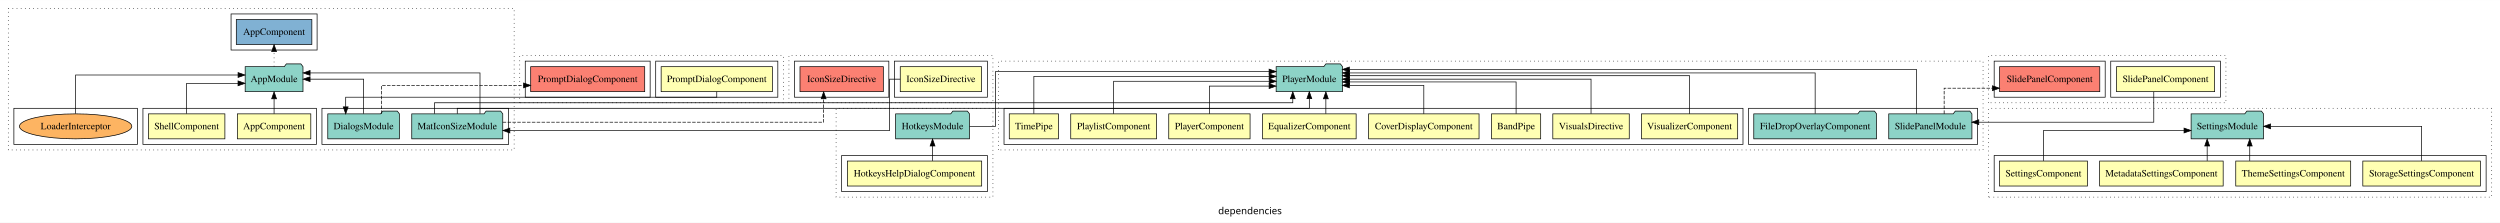
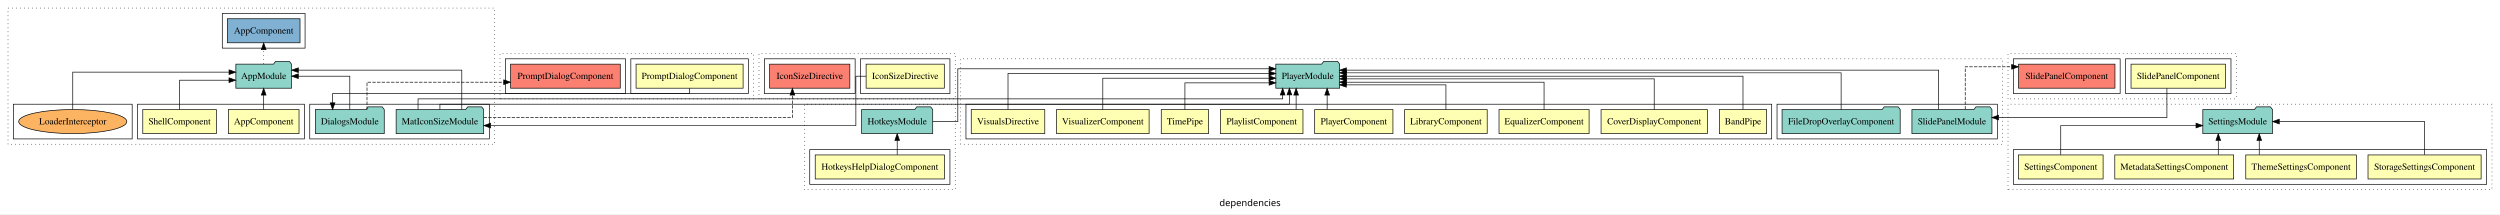
- <svg xmlns="http://www.w3.org/2000/svg" width="3603pt" height="321pt" viewBox="0.00 0.00 3603.00 320.80">
+ <svg xmlns="http://www.w3.org/2000/svg" width="3745pt" height="321pt" viewBox="0.00 0.00 3745.00 320.80">
  <g id="graph0" class="graph" transform="scale(1 1) rotate(0) translate(4 316.8)">
-     <polygon fill="white" stroke="transparent" points="-4,4 -4,-316.8 3599,-316.8 3599,4 -4,4" />
-     <text text-anchor="middle" x="1797.5" y="-8.2" font-family="sans-serif" font-size="14.00">dependencies</text>
+     <polygon fill="white" stroke="transparent" points="-4,4 -4,-316.8 3741,-316.8 3741,4 -4,4" />
+     <text text-anchor="middle" x="1868.5" y="-8.2" font-family="sans-serif" font-size="14.00">dependencies</text>
    <g id="clust1" class="cluster">
      <polygon fill="none" stroke="black" stroke-dasharray="1,5" points="8,-100.8 8,-304.8 737,-304.8 737,-100.8 8,-100.8" />
    </g>
    <g id="clust2" class="cluster">
      <polygon fill="none" stroke="black" points="202,-108.8 202,-160.8 452,-160.8 452,-108.8 202,-108.8" />
    </g>
    <g id="clust5" class="cluster">
      <polygon fill="none" stroke="black" points="460,-108.8 460,-160.8 729,-160.8 729,-108.8 460,-108.8" />
    </g>
    <g id="clust7" class="cluster">
      <polygon fill="none" stroke="black" points="329,-244.8 329,-296.8 453,-296.8 453,-244.8 329,-244.8" />
    </g>
    <g id="clust8" class="cluster">
      <polygon fill="none" stroke="black" points="16,-108.8 16,-160.8 194,-160.8 194,-108.8 16,-108.8" />
    </g>
    <g id="clust9" class="cluster">
      <polygon fill="none" stroke="black" stroke-dasharray="1,5" points="745,-168.8 745,-236.8 1125,-236.8 1125,-168.8 745,-168.8" />
    </g>
    <g id="clust10" class="cluster">
      <polygon fill="none" stroke="black" points="941,-176.8 941,-228.8 1117,-228.8 1117,-176.8 941,-176.8" />
    </g>
    <g id="clust13" class="cluster">
      <polygon fill="none" stroke="black" points="753,-176.8 753,-228.8 933,-228.8 933,-176.8 753,-176.8" />
    </g>
    <g id="clust16" class="cluster">
      <polygon fill="none" stroke="black" stroke-dasharray="1,5" points="1201,-32.8 1201,-160.8 1427,-160.8 1427,-32.8 1201,-32.8" />
    </g>
    <g id="clust17" class="cluster">
      <polygon fill="none" stroke="black" points="1209,-40.8 1209,-92.8 1419,-92.8 1419,-40.8 1209,-40.8" />
    </g>
    <g id="clust23" class="cluster">
      <polygon fill="none" stroke="black" stroke-dasharray="1,5" points="1133,-168.8 1133,-236.8 1427,-236.8 1427,-168.8 1133,-168.8" />
    </g>
    <g id="clust24" class="cluster">
      <polygon fill="none" stroke="black" points="1285,-176.8 1285,-228.8 1419,-228.8 1419,-176.8 1285,-176.8" />
    </g>
    <g id="clust27" class="cluster">
      <polygon fill="none" stroke="black" points="1141,-176.8 1141,-228.8 1277,-228.8 1277,-176.8 1141,-176.8" />
    </g>
    <g id="clust30" class="cluster">
-       <polygon fill="none" stroke="black" stroke-dasharray="1,5" points="1435,-100.8 1435,-228.8 2854,-228.8 2854,-100.8 1435,-100.8" />
+       <polygon fill="none" stroke="black" stroke-dasharray="1,5" points="1435,-100.8 1435,-228.8 2996,-228.8 2996,-100.8 1435,-100.8" />
    </g>
    <g id="clust31" class="cluster">
-       <polygon fill="none" stroke="black" points="1443,-108.8 1443,-160.8 2508,-160.8 2508,-108.8 1443,-108.8" />
-     </g>
-     <g id="clust40" class="cluster">
-       <polygon fill="none" stroke="black" points="2516,-108.8 2516,-160.8 2846,-160.8 2846,-108.8 2516,-108.8" />
-     </g>
-     <g id="clust44" class="cluster">
-       <polygon fill="none" stroke="black" stroke-dasharray="1,5" points="2862,-32.8 2862,-160.8 3587,-160.8 3587,-32.8 2862,-32.8" />
+       <polygon fill="none" stroke="black" points="1443,-108.8 1443,-160.8 2650,-160.8 2650,-108.8 1443,-108.8" />
+     </g>
+     <g id="clust41" class="cluster">
+       <polygon fill="none" stroke="black" points="2658,-108.8 2658,-160.8 2988,-160.8 2988,-108.8 2658,-108.8" />
    </g>
    <g id="clust45" class="cluster">
-       <polygon fill="none" stroke="black" points="2870,-40.8 2870,-92.8 3579,-92.8 3579,-40.8 2870,-40.8" />
-     </g>
-     <g id="clust54" class="cluster">
-       <polygon fill="none" stroke="black" stroke-dasharray="1,5" points="2862,-168.8 2862,-236.8 3204,-236.8 3204,-168.8 2862,-168.8" />
+       <polygon fill="none" stroke="black" stroke-dasharray="1,5" points="3004,-32.8 3004,-160.8 3729,-160.8 3729,-32.8 3004,-32.8" />
+     </g>
+     <g id="clust46" class="cluster">
+       <polygon fill="none" stroke="black" points="3012,-40.8 3012,-92.8 3721,-92.8 3721,-40.8 3012,-40.8" />
    </g>
    <g id="clust55" class="cluster">
-       <polygon fill="none" stroke="black" points="3038,-176.8 3038,-228.8 3196,-228.8 3196,-176.8 3038,-176.8" />
-     </g>
-     <g id="clust58" class="cluster">
-       <polygon fill="none" stroke="black" points="2870,-176.8 2870,-228.8 3030,-228.8 3030,-176.8 2870,-176.8" />
+       <polygon fill="none" stroke="black" stroke-dasharray="1,5" points="3004,-168.8 3004,-236.8 3346,-236.8 3346,-168.8 3004,-168.8" />
+     </g>
+     <g id="clust56" class="cluster">
+       <polygon fill="none" stroke="black" points="3180,-176.8 3180,-228.8 3338,-228.8 3338,-176.8 3180,-176.8" />
+     </g>
+     <g id="clust59" class="cluster">
+       <polygon fill="none" stroke="black" points="3012,-176.8 3012,-228.8 3172,-228.8 3172,-176.8 3012,-176.8" />
    </g>
    <g id="node1" class="node">
      <polygon fill="#ffffb3" stroke="black" points="443.94,-152.8 338.06,-152.8 338.06,-116.8 443.94,-116.8 443.94,-152.8" />
      <text text-anchor="middle" x="391" y="-130.6" font-family="Times,serif" font-size="14.00">AppComponent</text>
    </g>
    <g id="node3" class="node">
      <polygon fill="#8dd3c7" stroke="black" points="432.66,-220.8 429.66,-224.8 408.66,-224.8 405.66,-220.8 349.34,-220.8 349.34,-184.8 432.66,-184.8 432.66,-220.8" />
      <text text-anchor="middle" x="391" y="-198.6" font-family="Times,serif" font-size="14.00">AppModule</text>
    </g>
    <g id="edge1" class="edge">
      <path fill="none" stroke="black" d="M391,-153.02C391,-153.02 391,-174.53 391,-174.53" />
      <polygon fill="black" stroke="black" points="387.5,-174.53 391,-184.53 394.5,-174.53 387.5,-174.53" />
    </g>
    <g id="node2" class="node">
      <polygon fill="#ffffb3" stroke="black" points="320.11,-152.8 209.89,-152.8 209.89,-116.8 320.11,-116.8 320.11,-152.8" />
      <text text-anchor="middle" x="265" y="-130.6" font-family="Times,serif" font-size="14.00">ShellComponent</text>
    </g>
    <g id="edge2" class="edge">
      <path fill="none" stroke="black" d="M265,-153.07C265,-171.36 265,-196.8 265,-196.8 265,-196.8 339.04,-196.8 339.04,-196.8" />
      <polygon fill="black" stroke="black" points="339.04,-200.3 349.04,-196.8 339.04,-193.3 339.04,-200.3" />
    </g>
    <g id="node6" class="node">
      <polygon fill="#80b1d3" stroke="black" points="445.44,-288.8 336.56,-288.8 336.56,-252.8 445.44,-252.8 445.44,-288.8" />
      <text text-anchor="middle" x="391" y="-266.6" font-family="Times,serif" font-size="14.00">AppComponent </text>
    </g>
    <g id="edge5" class="edge">
      <path fill="none" stroke="black" stroke-dasharray="1,5" d="M391,-221.02C391,-221.02 391,-242.53 391,-242.53" />
      <polygon fill="black" stroke="black" points="387.5,-242.53 391,-252.53 394.5,-242.53 387.5,-242.53" />
    </g>
    <g id="node4" class="node">
      <polygon fill="#8dd3c7" stroke="black" points="571.6,-152.8 568.6,-156.8 547.6,-156.8 544.6,-152.8 468.4,-152.8 468.4,-116.8 571.6,-116.8 571.6,-152.8" />
      <text text-anchor="middle" x="520" y="-130.6" font-family="Times,serif" font-size="14.00">DialogsModule</text>
    </g>
    <g id="edge3" class="edge">
      <path fill="none" stroke="black" d="M520,-153.02C520,-173.17 520,-202.8 520,-202.8 520,-202.8 442.88,-202.8 442.88,-202.8" />
      <polygon fill="black" stroke="black" points="442.88,-199.3 432.88,-202.8 442.88,-206.3 442.88,-199.3" />
    </g>
    <g id="node9" class="node">
      <polygon fill="#fb8072" stroke="black" points="925.16,-220.8 760.84,-220.8 760.84,-184.8 925.16,-184.8 925.16,-220.8" />
      <text text-anchor="middle" x="843" y="-198.6" font-family="Times,serif" font-size="14.00">PromptDialogComponent </text>
    </g>
    <g id="edge8" class="edge">
      <path fill="none" stroke="black" stroke-dasharray="5,2" d="M545.78,-152.82C545.78,-170.17 545.78,-193.8 545.78,-193.8 545.78,-193.8 750.6,-193.8 750.6,-193.8" />
      <polygon fill="black" stroke="black" points="750.6,-197.3 760.6,-193.8 750.6,-190.3 750.6,-197.3" />
    </g>
    <g id="node5" class="node">
      <polygon fill="#8dd3c7" stroke="black" points="720.58,-152.8 717.58,-156.8 696.58,-156.8 693.58,-152.8 589.42,-152.8 589.42,-116.8 720.58,-116.8 720.58,-152.8" />
      <text text-anchor="middle" x="655" y="-130.6" font-family="Times,serif" font-size="14.00">MatIconSizeModule</text>
    </g>
    <g id="edge4" class="edge">
      <path fill="none" stroke="black" d="M687.77,-153.05C687.77,-175.82 687.77,-211.8 687.77,-211.8 687.77,-211.8 442.89,-211.8 442.89,-211.8" />
      <polygon fill="black" stroke="black" points="442.89,-208.3 432.89,-211.8 442.89,-215.3 442.89,-208.3" />
    </g>
    <g id="node13" class="node">
      <polygon fill="#fb8072" stroke="black" points="1269.06,-220.8 1148.94,-220.8 1148.94,-184.8 1269.06,-184.8 1269.06,-220.8" />
      <text text-anchor="middle" x="1209" y="-198.6" font-family="Times,serif" font-size="14.00">IconSizeDirective </text>
    </g>
    <g id="edge11" class="edge">
      <path fill="none" stroke="black" stroke-dasharray="5,2" d="M720.54,-140.8C861.95,-140.8 1183.03,-140.8 1183.03,-140.8 1183.03,-140.8 1183.03,-174.53 1183.03,-174.53" />
      <polygon fill="black" stroke="black" points="1179.53,-174.53 1183.03,-184.53 1186.53,-174.53 1179.53,-174.53" />
    </g>
-     <g id="node22" class="node">
-       <polygon fill="#8dd3c7" stroke="black" points="1930.82,-220.8 1927.82,-224.8 1906.82,-224.8 1903.82,-220.8 1835.18,-220.8 1835.18,-184.8 1930.82,-184.8 1930.82,-220.8" />
-       <text text-anchor="middle" x="1883" y="-198.6" font-family="Times,serif" font-size="14.00">PlayerModule</text>
-     </g>
-     <g id="edge22" class="edge">
-       <path fill="none" stroke="black" d="M655,-152.86C655,-157.29 655,-160.8 655,-160.8 655,-160.8 1883,-160.8 1883,-160.8 1883,-160.8 1883,-174.74 1883,-174.74" />
-       <polygon fill="black" stroke="black" points="1879.5,-174.74 1883,-184.74 1886.5,-174.74 1879.5,-174.74" />
+     <g id="node23" class="node">
+       <polygon fill="#8dd3c7" stroke="black" points="2002.82,-220.8 1999.82,-224.8 1978.82,-224.8 1975.82,-220.8 1907.18,-220.8 1907.18,-184.8 2002.82,-184.8 2002.82,-220.8" />
+       <text text-anchor="middle" x="1955" y="-198.6" font-family="Times,serif" font-size="14.00">PlayerModule</text>
    </g>
    <g id="edge23" class="edge">
-       <path fill="none" stroke="black" d="M622.23,-152.99C622.23,-161.08 622.23,-168.8 622.23,-168.8 622.23,-168.8 1859.17,-168.8 1859.17,-168.8 1859.17,-168.8 1859.17,-174.61 1859.17,-174.61" />
-       <polygon fill="black" stroke="black" points="1855.67,-174.61 1859.17,-184.61 1862.67,-174.61 1855.67,-174.61" />
+       <path fill="none" stroke="black" d="M655,-152.86C655,-157.29 655,-160.8 655,-160.8 655,-160.8 1927.51,-160.8 1927.51,-160.8 1927.51,-160.8 1927.51,-174.74 1927.51,-174.74" />
+       <polygon fill="black" stroke="black" points="1924.01,-174.74 1927.51,-184.74 1931.01,-174.74 1924.01,-174.74" />
+     </g>
+     <g id="edge24" class="edge">
+       <path fill="none" stroke="black" d="M622.23,-152.99C622.23,-161.08 622.23,-168.8 622.23,-168.8 622.23,-168.8 1917.42,-168.8 1917.42,-168.8 1917.42,-168.8 1917.42,-174.61 1917.42,-174.61" />
+       <polygon fill="black" stroke="black" points="1913.92,-174.61 1917.42,-184.61 1920.92,-174.61 1913.92,-174.61" />
    </g>
    <g id="node7" class="node">
      <ellipse fill="#fdb462" stroke="black" cx="105" cy="-134.8" rx="80.98" ry="18" />
      <text text-anchor="middle" x="105" y="-130.6" font-family="Times,serif" font-size="14.00">LoaderInterceptor</text>
    </g>
    <g id="edge6" class="edge">
      <path fill="none" stroke="black" d="M105,-153.09C105,-175.01 105,-208.8 105,-208.8 105,-208.8 339.11,-208.8 339.11,-208.8" />
      <polygon fill="black" stroke="black" points="339.11,-212.3 349.11,-208.8 339.11,-205.3 339.11,-212.3" />
    </g>
    <g id="node8" class="node">
      <polygon fill="#ffffb3" stroke="black" points="1109.16,-220.8 948.84,-220.8 948.84,-184.8 1109.16,-184.8 1109.16,-220.8" />
      <text text-anchor="middle" x="1029" y="-198.6" font-family="Times,serif" font-size="14.00">PromptDialogComponent</text>
    </g>
    <g id="edge7" class="edge">
      <path fill="none" stroke="black" d="M1029,-184.74C1029,-180.31 1029,-176.8 1029,-176.8 1029,-176.8 494.22,-176.8 494.22,-176.8 494.22,-176.8 494.22,-162.86 494.22,-162.86" />
      <polygon fill="black" stroke="black" points="497.72,-162.86 494.22,-152.86 490.72,-162.86 497.72,-162.86" />
    </g>
    <g id="node10" class="node">
      <polygon fill="#ffffb3" stroke="black" points="1410.81,-84.8 1217.19,-84.8 1217.19,-48.8 1410.81,-48.8 1410.81,-84.8" />
      <text text-anchor="middle" x="1314" y="-62.6" font-family="Times,serif" font-size="14.00">HotkeysHelpDialogComponent</text>
    </g>
    <g id="node11" class="node">
      <polygon fill="#8dd3c7" stroke="black" points="1393.21,-152.8 1390.21,-156.8 1369.21,-156.8 1366.21,-152.8 1286.79,-152.8 1286.79,-116.8 1393.21,-116.8 1393.21,-152.8" />
      <text text-anchor="middle" x="1340" y="-130.6" font-family="Times,serif" font-size="14.00">HotkeysModule</text>
    </g>
    <g id="edge9" class="edge">
      <path fill="none" stroke="black" d="M1340,-85.02C1340,-85.02 1340,-106.53 1340,-106.53" />
      <polygon fill="black" stroke="black" points="1336.5,-106.53 1340,-116.53 1343.5,-106.53 1336.5,-106.53" />
    </g>
-     <g id="edge21" class="edge">
-       <path fill="none" stroke="black" d="M1393.3,-134.8C1413.04,-134.8 1430.72,-134.8 1430.72,-134.8 1430.72,-134.8 1430.72,-213.8 1430.72,-213.8 1430.72,-213.8 1825.03,-213.8 1825.03,-213.8" />
-       <polygon fill="black" stroke="black" points="1825.03,-217.3 1835.03,-213.8 1825.03,-210.3 1825.03,-217.3" />
+     <g id="edge22" class="edge">
+       <path fill="none" stroke="black" d="M1393.35,-134.8C1413.11,-134.8 1430.81,-134.8 1430.81,-134.8 1430.81,-134.8 1430.81,-213.8 1430.81,-213.8 1430.81,-213.8 1897.09,-213.8 1897.09,-213.8" />
+       <polygon fill="black" stroke="black" points="1897.09,-217.3 1907.09,-213.8 1897.09,-210.3 1897.09,-217.3" />
    </g>
    <g id="node12" class="node">
      <polygon fill="#ffffb3" stroke="black" points="1410.56,-220.8 1293.44,-220.8 1293.44,-184.8 1410.56,-184.8 1410.56,-220.8" />
      <text text-anchor="middle" x="1352" y="-198.6" font-family="Times,serif" font-size="14.00">IconSizeDirective</text>
    </g>
    <g id="edge10" class="edge">
      <path fill="none" stroke="black" d="M1293.4,-202.8C1284.43,-202.8 1278.09,-202.8 1278.09,-202.8 1278.09,-202.8 1278.09,-128.8 1278.09,-128.8 1278.09,-128.8 730.8,-128.8 730.8,-128.8" />
      <polygon fill="black" stroke="black" points="730.8,-125.3 720.8,-128.8 730.8,-132.3 730.8,-125.3" />
    </g>
    <g id="node14" class="node">
-       <polygon fill="#ffffb3" stroke="black" points="2216.44,-152.8 2145.56,-152.8 2145.56,-116.8 2216.44,-116.8 2216.44,-152.8" />
-       <text text-anchor="middle" x="2181" y="-130.6" font-family="Times,serif" font-size="14.00">BandPipe</text>
+       <polygon fill="#ffffb3" stroke="black" points="2642.44,-152.8 2571.56,-152.8 2571.56,-116.8 2642.44,-116.8 2642.44,-152.8" />
+       <text text-anchor="middle" x="2607" y="-130.6" font-family="Times,serif" font-size="14.00">BandPipe</text>
    </g>
    <g id="edge12" class="edge">
-       <path fill="none" stroke="black" d="M2181,-152.97C2181,-171.89 2181,-198.8 2181,-198.8 2181,-198.8 1940.88,-198.8 1940.88,-198.8" />
-       <polygon fill="black" stroke="black" points="1940.88,-195.3 1930.88,-198.8 1940.88,-202.3 1940.88,-195.3" />
+       <path fill="none" stroke="black" d="M2607,-153.02C2607,-173.17 2607,-202.8 2607,-202.8 2607,-202.8 2012.68,-202.8 2012.68,-202.8" />
+       <polygon fill="black" stroke="black" points="2012.68,-199.3 2002.68,-202.8 2012.68,-206.3 2012.68,-199.3" />
    </g>
    <g id="node15" class="node">
-       <polygon fill="#ffffb3" stroke="black" points="2127.6,-152.8 1968.4,-152.8 1968.4,-116.8 2127.6,-116.8 2127.6,-152.8" />
-       <text text-anchor="middle" x="2048" y="-130.6" font-family="Times,serif" font-size="14.00">CoverDisplayComponent</text>
+       <polygon fill="#ffffb3" stroke="black" points="2553.6,-152.8 2394.4,-152.8 2394.4,-116.8 2553.6,-116.8 2553.6,-152.8" />
+       <text text-anchor="middle" x="2474" y="-130.6" font-family="Times,serif" font-size="14.00">CoverDisplayComponent</text>
    </g>
    <g id="edge13" class="edge">
-       <path fill="none" stroke="black" d="M2048,-152.82C2048,-170.17 2048,-193.8 2048,-193.8 2048,-193.8 1940.72,-193.8 1940.72,-193.8" />
-       <polygon fill="black" stroke="black" points="1940.72,-190.3 1930.72,-193.8 1940.72,-197.3 1940.72,-190.3" />
+       <path fill="none" stroke="black" d="M2474,-152.97C2474,-171.89 2474,-198.8 2474,-198.8 2474,-198.8 2012.9,-198.8 2012.9,-198.8" />
+       <polygon fill="black" stroke="black" points="2012.9,-195.3 2002.9,-198.8 2012.9,-202.3 2012.9,-195.3" />
    </g>
    <g id="node16" class="node">
-       <polygon fill="#ffffb3" stroke="black" points="1950.47,-152.8 1815.53,-152.8 1815.53,-116.8 1950.47,-116.8 1950.47,-152.8" />
-       <text text-anchor="middle" x="1883" y="-130.6" font-family="Times,serif" font-size="14.00">EqualizerComponent</text>
+       <polygon fill="#ffffb3" stroke="black" points="2376.47,-152.8 2241.53,-152.8 2241.53,-116.8 2376.47,-116.8 2376.47,-152.8" />
+       <text text-anchor="middle" x="2309" y="-130.6" font-family="Times,serif" font-size="14.00">EqualizerComponent</text>
    </g>
    <g id="edge14" class="edge">
-       <path fill="none" stroke="black" d="M1906.83,-153.02C1906.83,-153.02 1906.83,-174.53 1906.83,-174.53" />
-       <polygon fill="black" stroke="black" points="1903.33,-174.53 1906.83,-184.53 1910.33,-174.53 1903.33,-174.53" />
+       <path fill="none" stroke="black" d="M2309,-152.82C2309,-170.17 2309,-193.8 2309,-193.8 2309,-193.8 2012.74,-193.8 2012.74,-193.8" />
+       <polygon fill="black" stroke="black" points="2012.74,-190.3 2002.74,-193.8 2012.74,-197.3 2012.74,-190.3" />
    </g>
    <g id="node17" class="node">
-       <polygon fill="#ffffb3" stroke="black" points="1797.6,-152.8 1680.4,-152.8 1680.4,-116.8 1797.6,-116.8 1797.6,-152.8" />
-       <text text-anchor="middle" x="1739" y="-130.6" font-family="Times,serif" font-size="14.00">PlayerComponent</text>
+       <polygon fill="#ffffb3" stroke="black" points="2223.81,-152.8 2100.19,-152.8 2100.19,-116.8 2223.81,-116.8 2223.81,-152.8" />
+       <text text-anchor="middle" x="2162" y="-130.6" font-family="Times,serif" font-size="14.00">LibraryComponent</text>
    </g>
    <g id="edge15" class="edge">
-       <path fill="none" stroke="black" d="M1739,-152.83C1739,-169.86 1739,-192.8 1739,-192.8 1739,-192.8 1825.05,-192.8 1825.05,-192.8" />
-       <polygon fill="black" stroke="black" points="1825.05,-196.3 1835.05,-192.8 1825.05,-189.3 1825.05,-196.3" />
+       <path fill="none" stroke="black" d="M2162,-152.81C2162,-168.85 2162,-189.8 2162,-189.8 2162,-189.8 2012.75,-189.8 2012.75,-189.8" />
+       <polygon fill="black" stroke="black" points="2012.75,-186.3 2002.75,-189.8 2012.75,-193.3 2012.75,-186.3" />
    </g>
    <g id="node18" class="node">
-       <polygon fill="#ffffb3" stroke="black" points="1662.84,-152.8 1539.16,-152.8 1539.16,-116.8 1662.84,-116.8 1662.84,-152.8" />
-       <text text-anchor="middle" x="1601" y="-130.6" font-family="Times,serif" font-size="14.00">PlaylistComponent</text>
+       <polygon fill="#ffffb3" stroke="black" points="2082.6,-152.8 1965.4,-152.8 1965.4,-116.8 2082.6,-116.8 2082.6,-152.8" />
+       <text text-anchor="middle" x="2024" y="-130.6" font-family="Times,serif" font-size="14.00">PlayerComponent</text>
    </g>
    <g id="edge16" class="edge">
-       <path fill="none" stroke="black" d="M1601,-152.91C1601,-172.14 1601,-199.8 1601,-199.8 1601,-199.8 1825.16,-199.8 1825.16,-199.8" />
-       <polygon fill="black" stroke="black" points="1825.16,-203.3 1835.16,-199.8 1825.16,-196.3 1825.16,-203.3" />
+       <path fill="none" stroke="black" d="M1984.06,-153.02C1984.06,-153.02 1984.06,-174.53 1984.06,-174.53" />
+       <polygon fill="black" stroke="black" points="1980.56,-174.53 1984.06,-184.53 1987.56,-174.53 1980.56,-174.53" />
    </g>
    <g id="node19" class="node">
-       <polygon fill="#ffffb3" stroke="black" points="1521.44,-152.8 1450.56,-152.8 1450.56,-116.8 1521.44,-116.8 1521.44,-152.8" />
-       <text text-anchor="middle" x="1486" y="-130.6" font-family="Times,serif" font-size="14.00">TimePipe</text>
+       <polygon fill="#ffffb3" stroke="black" points="1947.84,-152.8 1824.16,-152.8 1824.16,-116.8 1947.84,-116.8 1947.84,-152.8" />
+       <text text-anchor="middle" x="1886" y="-130.6" font-family="Times,serif" font-size="14.00">PlaylistComponent</text>
    </g>
    <g id="edge17" class="edge">
-       <path fill="none" stroke="black" d="M1486,-152.97C1486,-174.3 1486,-206.8 1486,-206.8 1486,-206.8 1825.11,-206.8 1825.11,-206.8" />
-       <polygon fill="black" stroke="black" points="1825.11,-210.3 1835.11,-206.8 1825.11,-203.3 1825.11,-210.3" />
+       <path fill="none" stroke="black" d="M1937.59,-153.02C1937.59,-153.02 1937.59,-174.53 1937.59,-174.53" />
+       <polygon fill="black" stroke="black" points="1934.09,-174.53 1937.59,-184.53 1941.09,-174.53 1934.09,-174.53" />
    </g>
    <g id="node20" class="node">
-       <polygon fill="#ffffb3" stroke="black" points="2500.36,-152.8 2361.64,-152.8 2361.64,-116.8 2500.36,-116.8 2500.36,-152.8" />
-       <text text-anchor="middle" x="2431" y="-130.6" font-family="Times,serif" font-size="14.00">VisualizerComponent</text>
+       <polygon fill="#ffffb3" stroke="black" points="1806.44,-152.8 1735.56,-152.8 1735.56,-116.8 1806.44,-116.8 1806.44,-152.8" />
+       <text text-anchor="middle" x="1771" y="-130.6" font-family="Times,serif" font-size="14.00">TimePipe</text>
    </g>
    <g id="edge18" class="edge">
-       <path fill="none" stroke="black" d="M2431,-152.84C2431,-174.46 2431,-207.8 2431,-207.8 2431,-207.8 1940.67,-207.8 1940.67,-207.8" />
-       <polygon fill="black" stroke="black" points="1940.67,-204.3 1930.67,-207.8 1940.67,-211.3 1940.67,-204.3" />
+       <path fill="none" stroke="black" d="M1771,-152.83C1771,-169.86 1771,-192.8 1771,-192.8 1771,-192.8 1897.14,-192.8 1897.14,-192.8" />
+       <polygon fill="black" stroke="black" points="1897.14,-196.3 1907.14,-192.8 1897.14,-189.3 1897.14,-196.3" />
    </g>
    <g id="node21" class="node">
-       <polygon fill="#ffffb3" stroke="black" points="2344.08,-152.8 2233.92,-152.8 2233.92,-116.8 2344.08,-116.8 2344.08,-152.8" />
-       <text text-anchor="middle" x="2289" y="-130.6" font-family="Times,serif" font-size="14.00">VisualsDirective</text>
+       <polygon fill="#ffffb3" stroke="black" points="1717.36,-152.8 1578.64,-152.8 1578.64,-116.8 1717.36,-116.8 1717.36,-152.8" />
+       <text text-anchor="middle" x="1648" y="-130.6" font-family="Times,serif" font-size="14.00">VisualizerComponent</text>
    </g>
    <g id="edge19" class="edge">
-       <path fill="none" stroke="black" d="M2289,-153.02C2289,-173.17 2289,-202.8 2289,-202.8 2289,-202.8 1940.77,-202.8 1940.77,-202.8" />
-       <polygon fill="black" stroke="black" points="1940.77,-199.3 1930.77,-202.8 1940.77,-206.3 1940.77,-199.3" />
-     </g>
-     <g id="node23" class="node">
-       <polygon fill="#8dd3c7" stroke="black" points="2700.47,-152.8 2697.47,-156.8 2676.47,-156.8 2673.47,-152.8 2523.53,-152.8 2523.53,-116.8 2700.47,-116.8 2700.47,-152.8" />
-       <text text-anchor="middle" x="2612" y="-130.6" font-family="Times,serif" font-size="14.00">FileDropOverlayComponent</text>
+       <path fill="none" stroke="black" d="M1648,-152.91C1648,-172.14 1648,-199.8 1648,-199.8 1648,-199.8 1897.03,-199.8 1897.03,-199.8" />
+       <polygon fill="black" stroke="black" points="1897.03,-203.3 1907.03,-199.8 1897.03,-196.3 1897.03,-203.3" />
+     </g>
+     <g id="node22" class="node">
+       <polygon fill="#ffffb3" stroke="black" points="1561.08,-152.8 1450.92,-152.8 1450.92,-116.8 1561.08,-116.8 1561.08,-152.8" />
+       <text text-anchor="middle" x="1506" y="-130.6" font-family="Times,serif" font-size="14.00">VisualsDirective</text>
    </g>
    <g id="edge20" class="edge">
-       <path fill="none" stroke="black" d="M2612,-153.05C2612,-175.82 2612,-211.8 2612,-211.8 2612,-211.8 1940.83,-211.8 1940.83,-211.8" />
-       <polygon fill="black" stroke="black" points="1940.83,-208.3 1930.83,-211.8 1940.83,-215.3 1940.83,-208.3" />
+       <path fill="none" stroke="black" d="M1506,-152.97C1506,-174.3 1506,-206.8 1506,-206.8 1506,-206.8 1896.95,-206.8 1896.95,-206.8" />
+       <polygon fill="black" stroke="black" points="1896.95,-210.3 1906.95,-206.8 1896.95,-203.3 1896.95,-210.3" />
    </g>
    <g id="node24" class="node">
-       <polygon fill="#8dd3c7" stroke="black" points="2837.94,-152.8 2834.94,-156.8 2813.94,-156.8 2810.94,-152.8 2718.06,-152.8 2718.06,-116.8 2837.94,-116.8 2837.94,-152.8" />
-       <text text-anchor="middle" x="2778" y="-130.6" font-family="Times,serif" font-size="14.00">SlidePanelModule</text>
-     </g>
-     <g id="edge24" class="edge">
-       <path fill="none" stroke="black" d="M2758.09,-153C2758.09,-177.16 2758.09,-216.8 2758.09,-216.8 2758.09,-216.8 1940.67,-216.8 1940.67,-216.8" />
-       <polygon fill="black" stroke="black" points="1940.67,-213.3 1930.67,-216.8 1940.67,-220.3 1940.67,-213.3" />
+       <polygon fill="#8dd3c7" stroke="black" points="2842.47,-152.8 2839.47,-156.8 2818.47,-156.8 2815.47,-152.8 2665.53,-152.8 2665.53,-116.8 2842.47,-116.8 2842.47,-152.8" />
+       <text text-anchor="middle" x="2754" y="-130.6" font-family="Times,serif" font-size="14.00">FileDropOverlayComponent</text>
+     </g>
+     <g id="edge21" class="edge">
+       <path fill="none" stroke="black" d="M2754,-152.84C2754,-174.46 2754,-207.8 2754,-207.8 2754,-207.8 2012.88,-207.8 2012.88,-207.8" />
+       <polygon fill="black" stroke="black" points="2012.88,-204.3 2002.88,-207.8 2012.88,-211.3 2012.88,-204.3" />
+     </g>
+     <g id="node25" class="node">
+       <polygon fill="#8dd3c7" stroke="black" points="2979.94,-152.8 2976.94,-156.8 2955.94,-156.8 2952.94,-152.8 2860.06,-152.8 2860.06,-116.8 2979.94,-116.8 2979.94,-152.8" />
+       <text text-anchor="middle" x="2920" y="-130.6" font-family="Times,serif" font-size="14.00">SlidePanelModule</text>
+     </g>
+     <g id="edge25" class="edge">
+       <path fill="none" stroke="black" d="M2900.09,-153.05C2900.09,-175.82 2900.09,-211.8 2900.09,-211.8 2900.09,-211.8 2012.84,-211.8 2012.84,-211.8" />
+       <polygon fill="black" stroke="black" points="2012.84,-208.3 2002.84,-211.8 2012.84,-215.3 2012.84,-208.3" />
+     </g>
+     <g id="node32" class="node">
+       <polygon fill="#fb8072" stroke="black" points="3164.21,-220.8 3019.79,-220.8 3019.79,-184.8 3164.21,-184.8 3164.21,-220.8" />
+       <text text-anchor="middle" x="3092" y="-198.6" font-family="Times,serif" font-size="14.00">SlidePanelComponent </text>
+     </g>
+     <g id="edge31" class="edge">
+       <path fill="none" stroke="black" stroke-dasharray="5,2" d="M2939.91,-153C2939.91,-177.16 2939.91,-216.8 2939.91,-216.8 2939.91,-216.8 3009.52,-216.8 3009.52,-216.8" />
+       <polygon fill="black" stroke="black" points="3009.52,-220.3 3019.52,-216.8 3009.52,-213.3 3009.52,-220.3" />
+     </g>
+     <g id="node26" class="node">
+       <polygon fill="#ffffb3" stroke="black" points="3342.03,-84.8 3163.97,-84.8 3163.97,-48.8 3342.03,-48.8 3342.03,-84.8" />
+       <text text-anchor="middle" x="3253" y="-62.6" font-family="Times,serif" font-size="14.00">MetadataSettingsComponent</text>
+     </g>
+     <g id="node30" class="node">
+       <polygon fill="#8dd3c7" stroke="black" points="3400.17,-152.8 3397.17,-156.8 3376.17,-156.8 3373.17,-152.8 3295.83,-152.8 3295.83,-116.8 3400.17,-116.8 3400.17,-152.8" />
+       <text text-anchor="middle" x="3348" y="-130.6" font-family="Times,serif" font-size="14.00">SettingsModule</text>
+     </g>
+     <g id="edge26" class="edge">
+       <path fill="none" stroke="black" d="M3318.97,-85.02C3318.97,-85.02 3318.97,-106.53 3318.97,-106.53" />
+       <polygon fill="black" stroke="black" points="3315.47,-106.53 3318.97,-116.53 3322.47,-106.53 3315.47,-106.53" />
+     </g>
+     <g id="node27" class="node">
+       <polygon fill="#ffffb3" stroke="black" points="3146.45,-84.8 3019.55,-84.8 3019.55,-48.8 3146.45,-48.8 3146.45,-84.8" />
+       <text text-anchor="middle" x="3083" y="-62.6" font-family="Times,serif" font-size="14.00">SettingsComponent</text>
+     </g>
+     <g id="edge27" class="edge">
+       <path fill="none" stroke="black" d="M3083,-85.07C3083,-103.36 3083,-128.8 3083,-128.8 3083,-128.8 3285.64,-128.8 3285.64,-128.8" />
+       <polygon fill="black" stroke="black" points="3285.64,-132.3 3295.64,-128.8 3285.64,-125.3 3285.64,-132.3" />
+     </g>
+     <g id="node28" class="node">
+       <polygon fill="#ffffb3" stroke="black" points="3712.71,-84.8 3543.29,-84.8 3543.29,-48.8 3712.71,-48.8 3712.71,-84.8" />
+       <text text-anchor="middle" x="3628" y="-62.6" font-family="Times,serif" font-size="14.00">StorageSettingsComponent</text>
+     </g>
+     <g id="edge28" class="edge">
+       <path fill="none" stroke="black" d="M3628,-85.02C3628,-105.17 3628,-134.8 3628,-134.8 3628,-134.8 3410.34,-134.8 3410.34,-134.8" />
+       <polygon fill="black" stroke="black" points="3410.34,-131.3 3400.34,-134.8 3410.34,-138.3 3410.34,-131.3" />
+     </g>
+     <g id="node29" class="node">
+       <polygon fill="#ffffb3" stroke="black" points="3525.82,-84.8 3360.18,-84.8 3360.18,-48.8 3525.82,-48.8 3525.82,-84.8" />
+       <text text-anchor="middle" x="3443" y="-62.6" font-family="Times,serif" font-size="14.00">ThemeSettingsComponent</text>
+     </g>
+     <g id="edge29" class="edge">
+       <path fill="none" stroke="black" d="M3380.34,-85.02C3380.34,-85.02 3380.34,-106.53 3380.34,-106.53" />
+       <polygon fill="black" stroke="black" points="3376.84,-106.53 3380.34,-116.53 3383.84,-106.53 3376.84,-106.53" />
    </g>
    <g id="node31" class="node">
-       <polygon fill="#fb8072" stroke="black" points="3022.21,-220.8 2877.79,-220.8 2877.79,-184.8 3022.21,-184.8 3022.21,-220.8" />
-       <text text-anchor="middle" x="2950" y="-198.6" font-family="Times,serif" font-size="14.00">SlidePanelComponent </text>
+       <polygon fill="#ffffb3" stroke="black" points="3329.71,-220.8 3188.29,-220.8 3188.29,-184.8 3329.71,-184.8 3329.71,-220.8" />
+       <text text-anchor="middle" x="3259" y="-198.6" font-family="Times,serif" font-size="14.00">SlidePanelComponent</text>
    </g>
    <g id="edge30" class="edge">
-       <path fill="none" stroke="black" stroke-dasharray="5,2" d="M2797.91,-152.81C2797.91,-168.85 2797.91,-189.8 2797.91,-189.8 2797.91,-189.8 2867.52,-189.8 2867.52,-189.8" />
-       <polygon fill="black" stroke="black" points="2867.52,-193.3 2877.52,-189.8 2867.52,-186.3 2867.52,-193.3" />
-     </g>
-     <g id="node25" class="node">
-       <polygon fill="#ffffb3" stroke="black" points="3200.03,-84.8 3021.97,-84.8 3021.97,-48.8 3200.03,-48.8 3200.03,-84.8" />
-       <text text-anchor="middle" x="3111" y="-62.6" font-family="Times,serif" font-size="14.00">MetadataSettingsComponent</text>
-     </g>
-     <g id="node29" class="node">
-       <polygon fill="#8dd3c7" stroke="black" points="3258.17,-152.8 3255.17,-156.8 3234.17,-156.8 3231.17,-152.8 3153.83,-152.8 3153.83,-116.8 3258.17,-116.8 3258.17,-152.8" />
-       <text text-anchor="middle" x="3206" y="-130.6" font-family="Times,serif" font-size="14.00">SettingsModule</text>
-     </g>
-     <g id="edge25" class="edge">
-       <path fill="none" stroke="black" d="M3176.97,-85.02C3176.97,-85.02 3176.97,-106.53 3176.97,-106.53" />
-       <polygon fill="black" stroke="black" points="3173.47,-106.53 3176.97,-116.53 3180.47,-106.53 3173.47,-106.53" />
-     </g>
-     <g id="node26" class="node">
-       <polygon fill="#ffffb3" stroke="black" points="3004.45,-84.8 2877.55,-84.8 2877.55,-48.8 3004.45,-48.8 3004.45,-84.8" />
-       <text text-anchor="middle" x="2941" y="-62.6" font-family="Times,serif" font-size="14.00">SettingsComponent</text>
-     </g>
-     <g id="edge26" class="edge">
-       <path fill="none" stroke="black" d="M2941,-85.07C2941,-103.36 2941,-128.8 2941,-128.8 2941,-128.8 3143.64,-128.8 3143.64,-128.8" />
-       <polygon fill="black" stroke="black" points="3143.64,-132.3 3153.64,-128.8 3143.64,-125.3 3143.64,-132.3" />
-     </g>
-     <g id="node27" class="node">
-       <polygon fill="#ffffb3" stroke="black" points="3570.71,-84.8 3401.29,-84.8 3401.29,-48.8 3570.71,-48.8 3570.71,-84.8" />
-       <text text-anchor="middle" x="3486" y="-62.6" font-family="Times,serif" font-size="14.00">StorageSettingsComponent</text>
-     </g>
-     <g id="edge27" class="edge">
-       <path fill="none" stroke="black" d="M3486,-85.02C3486,-105.17 3486,-134.8 3486,-134.8 3486,-134.8 3268.34,-134.8 3268.34,-134.8" />
-       <polygon fill="black" stroke="black" points="3268.34,-131.3 3258.34,-134.8 3268.34,-138.3 3268.34,-131.3" />
-     </g>
-     <g id="node28" class="node">
-       <polygon fill="#ffffb3" stroke="black" points="3383.82,-84.8 3218.18,-84.8 3218.18,-48.8 3383.82,-48.8 3383.82,-84.8" />
-       <text text-anchor="middle" x="3301" y="-62.6" font-family="Times,serif" font-size="14.00">ThemeSettingsComponent</text>
-     </g>
-     <g id="edge28" class="edge">
-       <path fill="none" stroke="black" d="M3238.34,-85.02C3238.34,-85.02 3238.34,-106.53 3238.34,-106.53" />
-       <polygon fill="black" stroke="black" points="3234.84,-106.53 3238.34,-116.53 3241.84,-106.53 3234.84,-106.53" />
-     </g>
-     <g id="node30" class="node">
-       <polygon fill="#ffffb3" stroke="black" points="3187.71,-220.8 3046.29,-220.8 3046.29,-184.8 3187.71,-184.8 3187.71,-220.8" />
-       <text text-anchor="middle" x="3117" y="-198.6" font-family="Times,serif" font-size="14.00">SlidePanelComponent</text>
-     </g>
-     <g id="edge29" class="edge">
-       <path fill="none" stroke="black" d="M3100.03,-184.53C3100.03,-166.24 3100.03,-140.8 3100.03,-140.8 3100.03,-140.8 2847.82,-140.8 2847.82,-140.8" />
-       <polygon fill="black" stroke="black" points="2847.82,-137.3 2837.82,-140.8 2847.82,-144.3 2847.82,-137.3" />
+       <path fill="none" stroke="black" d="M3242.03,-184.53C3242.03,-166.24 3242.03,-140.8 3242.03,-140.8 3242.03,-140.8 2989.82,-140.8 2989.82,-140.8" />
+       <polygon fill="black" stroke="black" points="2989.82,-137.3 2979.82,-140.8 2989.82,-144.3 2989.82,-137.3" />
    </g>
  </g>
</svg>
